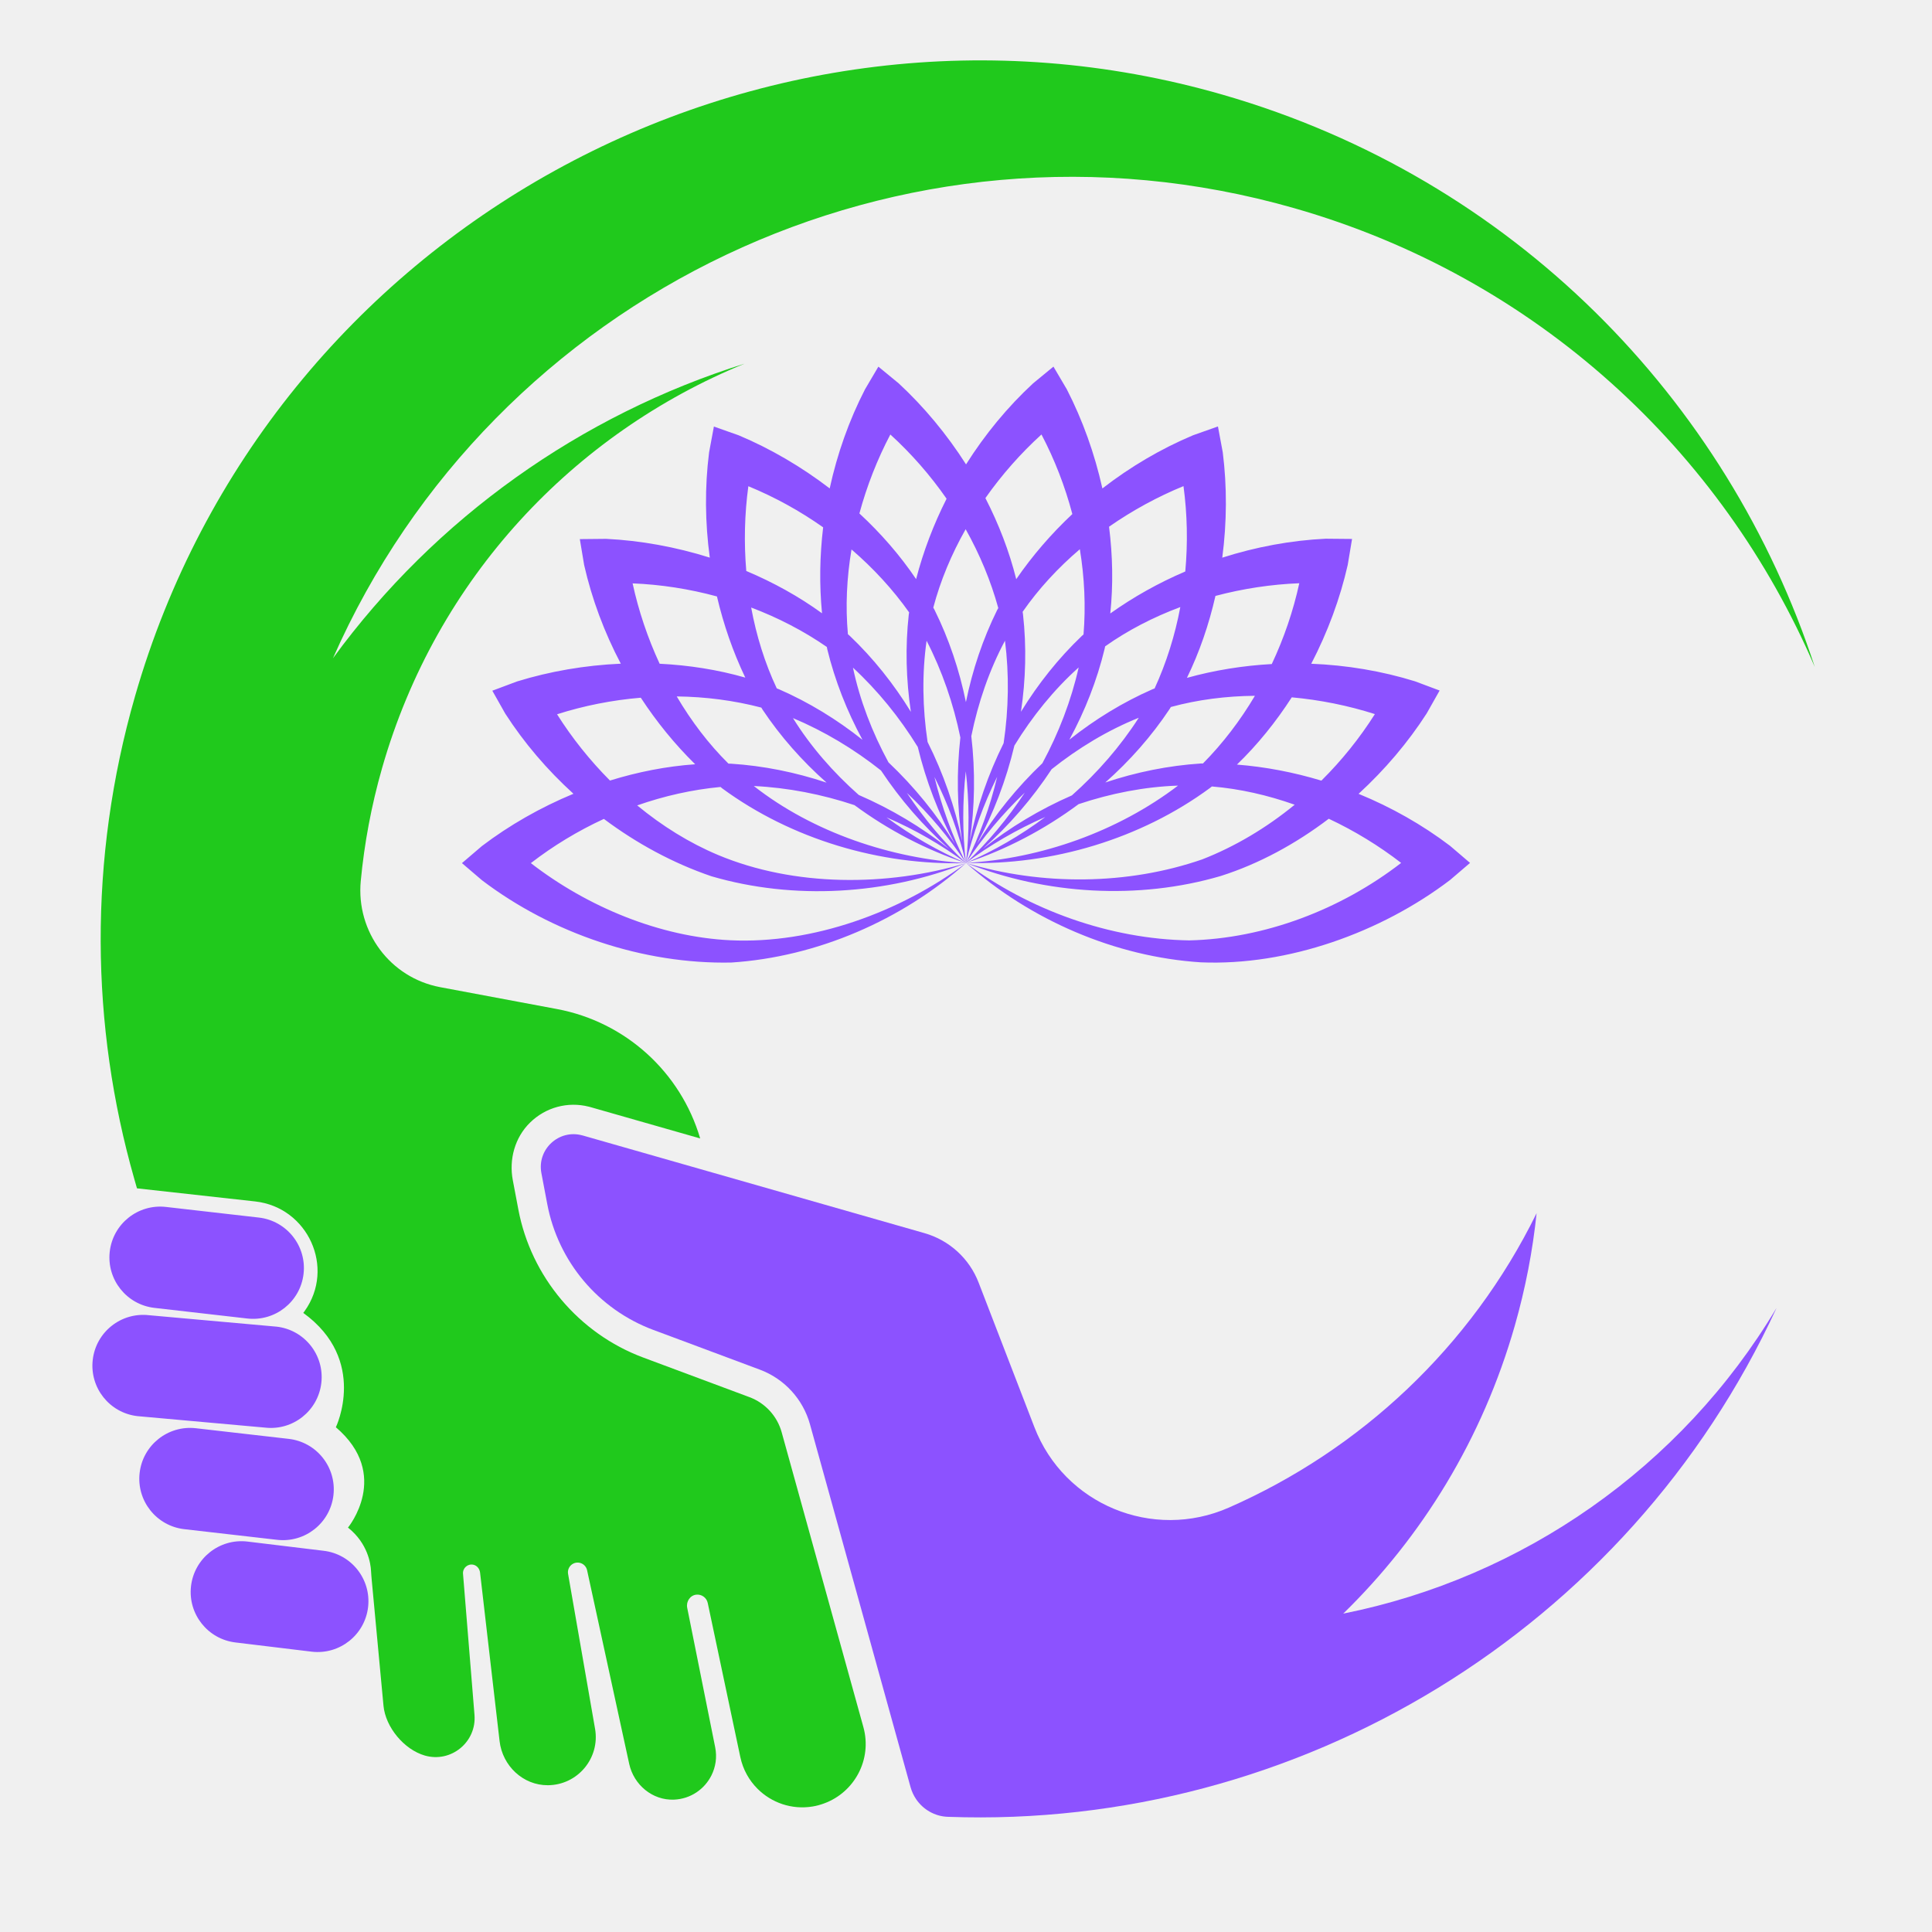
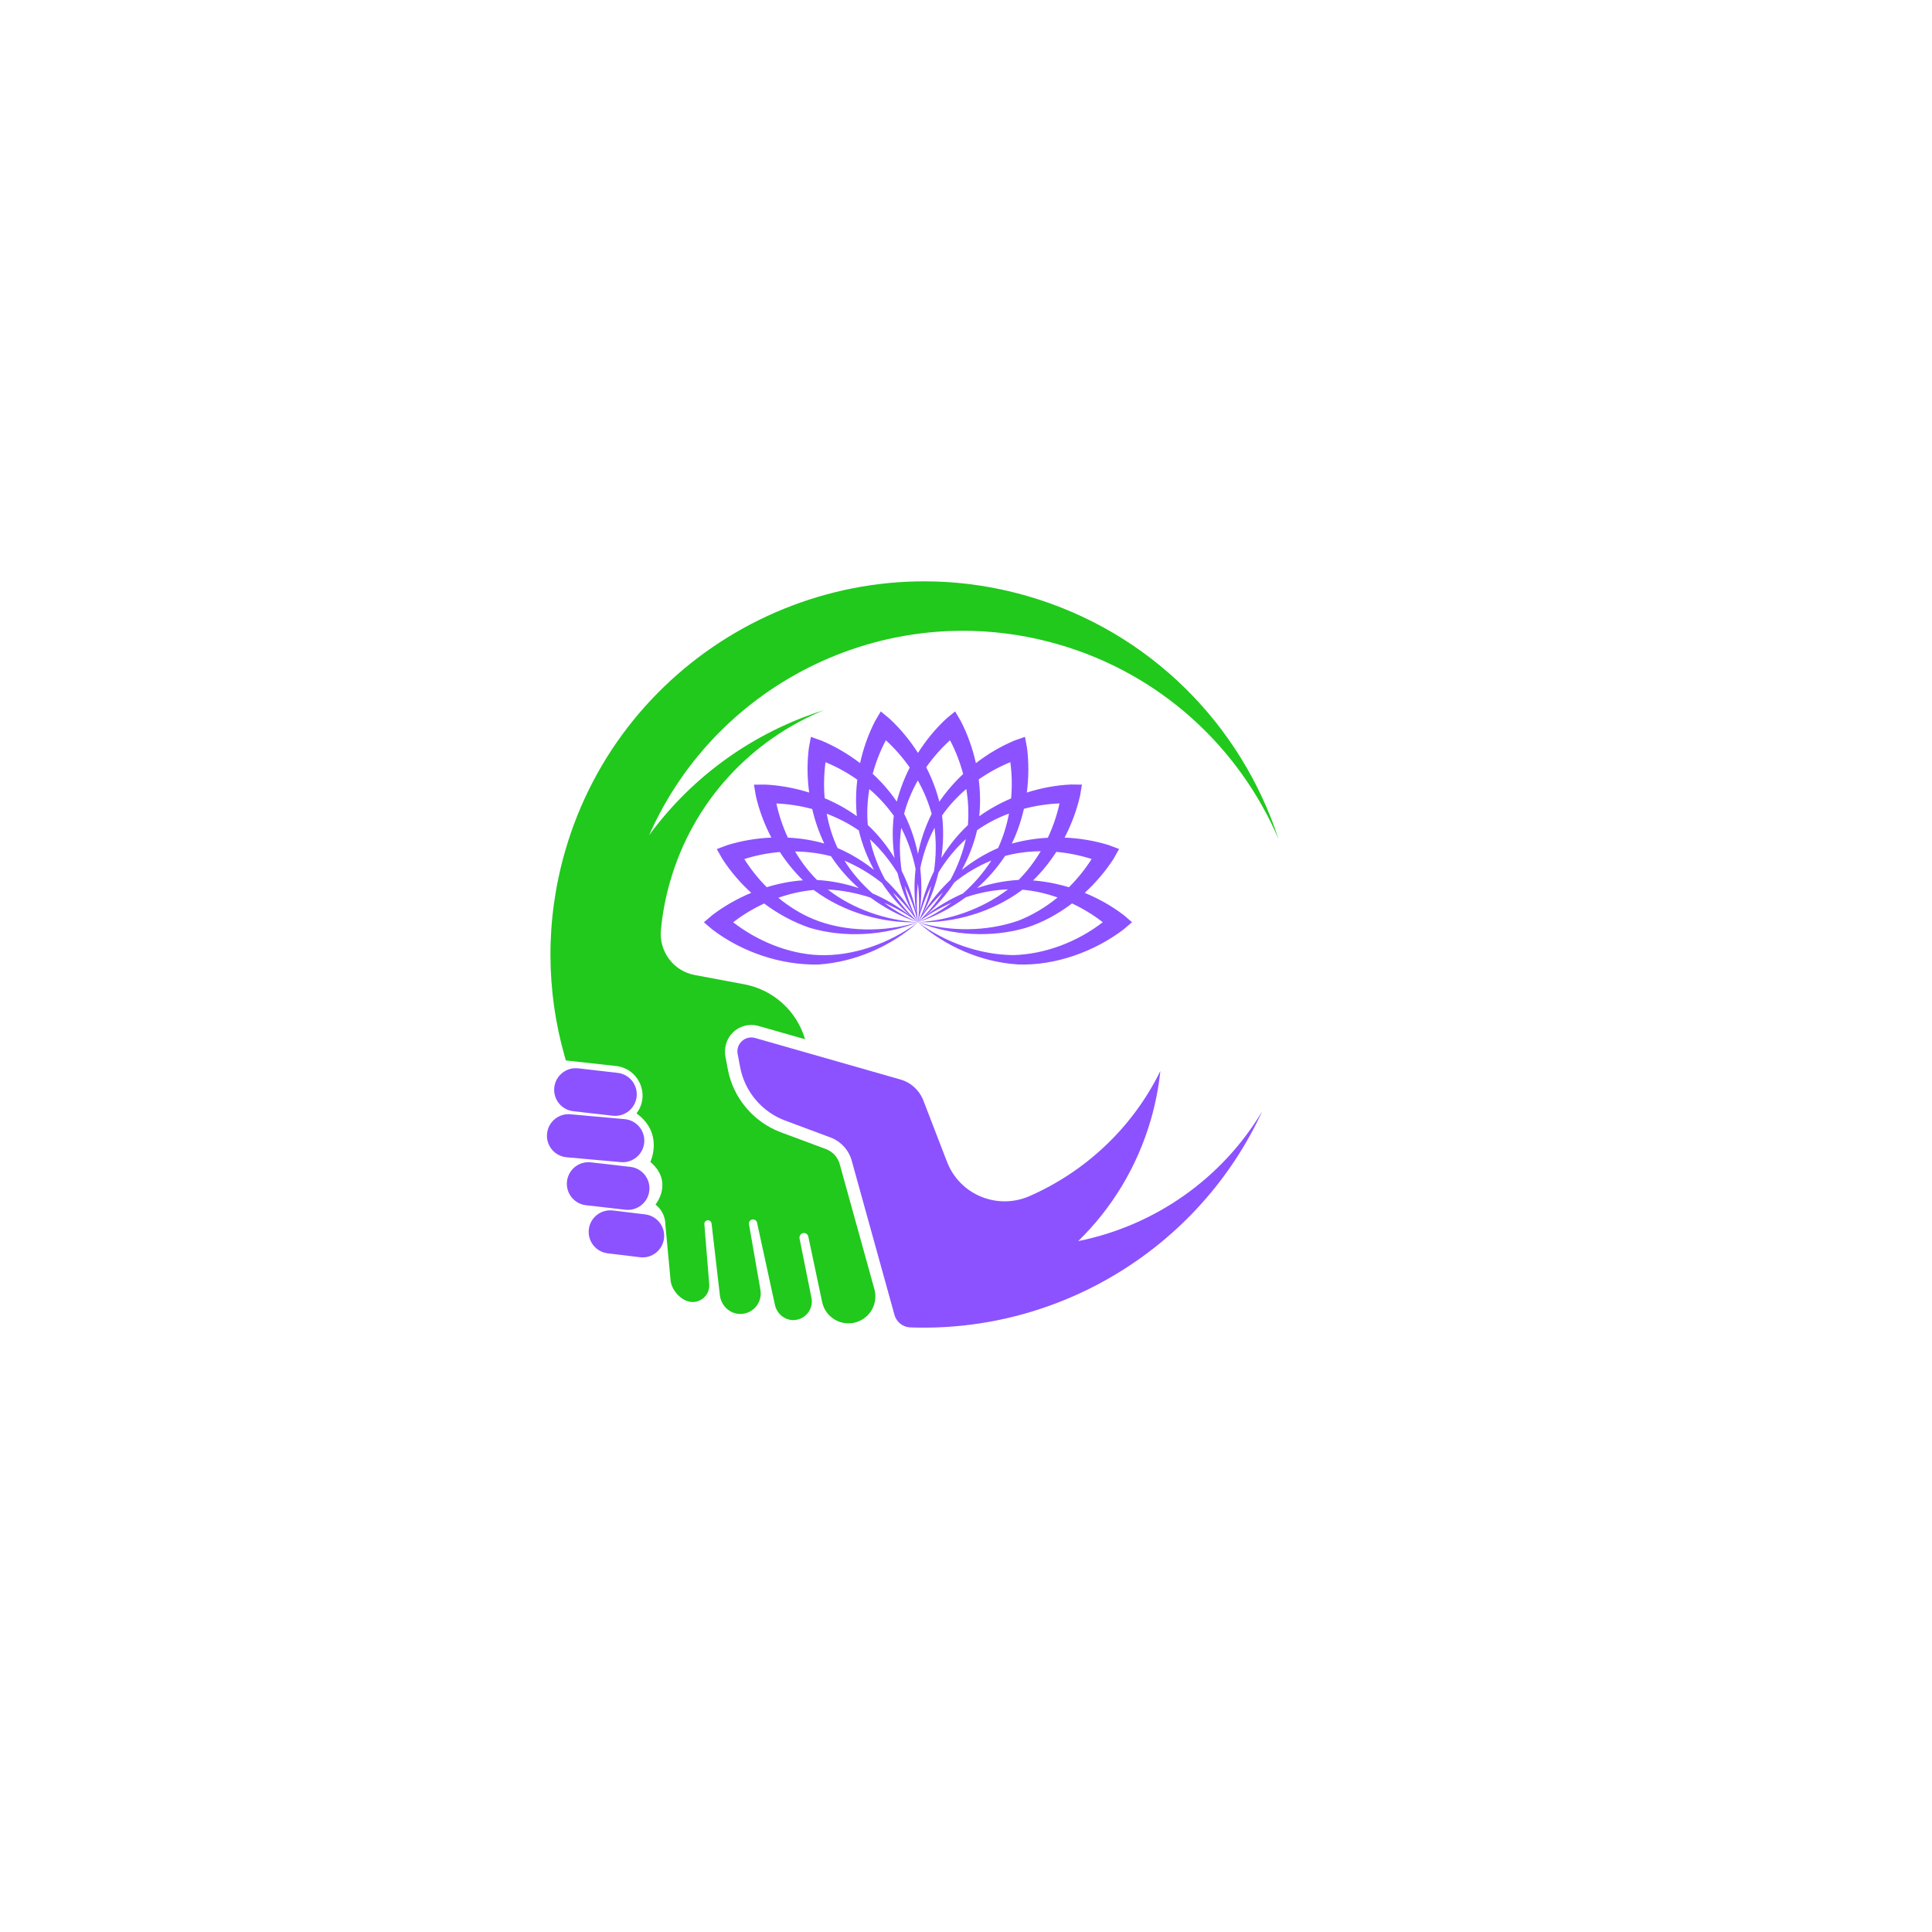
<svg xmlns="http://www.w3.org/2000/svg" width="500" zoomAndPan="magnify" viewBox="0 0 375 375" height="500" preserveAspectRatio="xMidYMid meet" version="1.0">
  <defs>
-     <clipPath id="28bd71f350">
-       <path d="M 104 220 L 345 220 L 345 353 L 104 353 Z M 104 220 " clip-rule="nonzero" />
+     <clipPath id="1e760de87c">
+       <path d="M 143 201 L 246 201 L 246 258 L 143 258 Z M 143 201 " clip-rule="nonzero" />
    </clipPath>
-     <clipPath id="c0945abc9b">
-       <path d="M 73.027 -28.859 L 398.977 64.289 L 301.914 403.941 L -24.039 310.793 Z M 73.027 -28.859 " clip-rule="nonzero" />
+     <clipPath id="1618c458fc">
+       <path d="M 129.559 95.602 L 268.016 135.172 L 226.801 279.398 L 88.344 239.828 Z M 129.559 95.602 " clip-rule="nonzero" />
    </clipPath>
-     <clipPath id="599c98b310">
-       <path d="M 73.027 -28.859 L 398.977 64.289 L 301.914 403.941 L -24.039 310.793 Z M 73.027 -28.859 " clip-rule="nonzero" />
+     <clipPath id="b237bbb910">
+       <path d="M 129.559 95.602 L 268.016 135.172 L 226.801 279.398 L 88.344 239.828 Z M 129.559 95.602 " clip-rule="nonzero" />
    </clipPath>
-     <clipPath id="dabbfdc7cd">
-       <path d="M 19 11 L 353 11 L 353 351 L 19 351 Z M 19 11 " clip-rule="nonzero" />
+     <clipPath id="c2c96e6422">
+       <path d="M 106 112 L 249 112 L 249 257 L 106 257 Z M 106 112 " clip-rule="nonzero" />
    </clipPath>
-     <clipPath id="8158c8d76b">
-       <path d="M 73.027 -28.859 L 398.977 64.289 L 301.914 403.941 L -24.039 310.793 Z M 73.027 -28.859 " clip-rule="nonzero" />
+     <clipPath id="3e894bd269">
+       <path d="M 129.559 95.602 L 268.016 135.172 L 226.801 279.398 L 88.344 239.828 Z M 129.559 95.602 " clip-rule="nonzero" />
    </clipPath>
-     <clipPath id="0b2d17cf49">
-       <path d="M 73.027 -28.859 L 398.977 64.289 L 301.914 403.941 L -24.039 310.793 Z M 73.027 -28.859 " clip-rule="nonzero" />
+     <clipPath id="4534cda261">
+       <path d="M 129.559 95.602 L 268.016 135.172 L 226.801 279.398 L 88.344 239.828 Z M 129.559 95.602 " clip-rule="nonzero" />
    </clipPath>
-     <clipPath id="ff4a6d8909">
-       <path d="M 21 234 L 59 234 L 59 256 L 21 256 Z M 21 234 " clip-rule="nonzero" />
+     <clipPath id="9c4d0c53c1">
+       <path d="M 107 207 L 124 207 L 124 217 L 107 217 Z M 107 207 " clip-rule="nonzero" />
    </clipPath>
-     <clipPath id="eea479bd56">
-       <path d="M 73.027 -28.859 L 398.977 64.289 L 301.914 403.941 L -24.039 310.793 Z M 73.027 -28.859 " clip-rule="nonzero" />
+     <clipPath id="b62a4ef097">
+       <path d="M 129.559 95.602 L 268.016 135.172 L 226.801 279.398 L 88.344 239.828 Z M 129.559 95.602 " clip-rule="nonzero" />
    </clipPath>
-     <clipPath id="58ce6cefd0">
-       <path d="M 73.027 -28.859 L 398.977 64.289 L 301.914 403.941 L -24.039 310.793 Z M 73.027 -28.859 " clip-rule="nonzero" />
+     <clipPath id="d8314cbc69">
+       <path d="M 129.559 95.602 L 268.016 135.172 L 226.801 279.398 L 88.344 239.828 Z M 129.559 95.602 " clip-rule="nonzero" />
    </clipPath>
-     <clipPath id="1db3e74993">
-       <path d="M 17 255 L 63 255 L 63 278 L 17 278 Z M 17 255 " clip-rule="nonzero" />
+     <clipPath id="9ad1a830a2">
+       <path d="M 106 216 L 126 216 L 126 226 L 106 226 Z M 106 216 " clip-rule="nonzero" />
    </clipPath>
-     <clipPath id="0d306d83bd">
-       <path d="M 73.027 -28.859 L 398.977 64.289 L 301.914 403.941 L -24.039 310.793 Z M 73.027 -28.859 " clip-rule="nonzero" />
+     <clipPath id="8f5ed75578">
+       <path d="M 129.559 95.602 L 268.016 135.172 L 226.801 279.398 L 88.344 239.828 Z M 129.559 95.602 " clip-rule="nonzero" />
    </clipPath>
-     <clipPath id="8005721767">
-       <path d="M 73.027 -28.859 L 398.977 64.289 L 301.914 403.941 L -24.039 310.793 Z M 73.027 -28.859 " clip-rule="nonzero" />
+     <clipPath id="1a7d893223">
+       <path d="M 129.559 95.602 L 268.016 135.172 L 226.801 279.398 L 88.344 239.828 Z M 129.559 95.602 " clip-rule="nonzero" />
    </clipPath>
-     <clipPath id="2e986525fa">
-       <path d="M 27 277 L 65 277 L 65 299 L 27 299 Z M 27 277 " clip-rule="nonzero" />
+     <clipPath id="aa45abf6f1">
+       <path d="M 110 225 L 127 225 L 127 235 L 110 235 Z M 110 225 " clip-rule="nonzero" />
    </clipPath>
-     <clipPath id="6895488c78">
-       <path d="M 73.027 -28.859 L 398.977 64.289 L 301.914 403.941 L -24.039 310.793 Z M 73.027 -28.859 " clip-rule="nonzero" />
+     <clipPath id="a3753c40c6">
+       <path d="M 129.559 95.602 L 268.016 135.172 L 226.801 279.398 L 88.344 239.828 Z M 129.559 95.602 " clip-rule="nonzero" />
    </clipPath>
-     <clipPath id="0f0d7b2ee7">
-       <path d="M 73.027 -28.859 L 398.977 64.289 L 301.914 403.941 L -24.039 310.793 Z M 73.027 -28.859 " clip-rule="nonzero" />
+     <clipPath id="d76bc4cbc6">
+       <path d="M 129.559 95.602 L 268.016 135.172 L 226.801 279.398 L 88.344 239.828 Z M 129.559 95.602 " clip-rule="nonzero" />
    </clipPath>
-     <clipPath id="588d24f885">
-       <path d="M 37 299 L 72 299 L 72 321 L 37 321 Z M 37 299 " clip-rule="nonzero" />
+     <clipPath id="f5736ca235">
+       <path d="M 114 234 L 129 234 L 129 245 L 114 245 Z M 114 234 " clip-rule="nonzero" />
    </clipPath>
-     <clipPath id="23b66e6d2c">
-       <path d="M 73.027 -28.859 L 398.977 64.289 L 301.914 403.941 L -24.039 310.793 Z M 73.027 -28.859 " clip-rule="nonzero" />
+     <clipPath id="7a7e3abb5b">
+       <path d="M 129.559 95.602 L 268.016 135.172 L 226.801 279.398 L 88.344 239.828 Z M 129.559 95.602 " clip-rule="nonzero" />
    </clipPath>
-     <clipPath id="e1f94160e4">
-       <path d="M 73.027 -28.859 L 398.977 64.289 L 301.914 403.941 L -24.039 310.793 Z M 73.027 -28.859 " clip-rule="nonzero" />
+     <clipPath id="3bf7d6b3e9">
+       <path d="M 129.559 95.602 L 268.016 135.172 L 226.801 279.398 L 88.344 239.828 Z M 129.559 95.602 " clip-rule="nonzero" />
    </clipPath>
-     <clipPath id="9799f5ad40">
-       <path d="M 89.66 71.16 L 285.41 71.16 L 285.41 187 L 89.66 187 Z M 89.66 71.16 " clip-rule="nonzero" />
+     <clipPath id="d60256f928">
+       <path d="M 136.621 138.086 L 219.871 138.086 L 219.871 187.586 L 136.621 187.586 Z M 136.621 138.086 " clip-rule="nonzero" />
    </clipPath>
  </defs>
-   <g clip-path="url(#28bd71f350)">
-     <g clip-path="url(#c0945abc9b)">
-       <g clip-path="url(#599c98b310)">
-         <path fill="#8c52ff" d="M 260.719 313.203 C 276.008 298.293 287.734 279.32 294.02 257.32 C 296.098 250.047 297.496 242.742 298.254 235.477 C 285.473 261.508 263.996 281.438 238.5 292.633 C 223.75 299.117 206.57 292.039 200.773 277.004 L 189.949 248.949 C 188.152 244.281 184.262 240.73 179.453 239.355 L 113.09 220.391 C 113.074 220.387 113.059 220.387 113.043 220.383 C 108.508 219.117 104.207 223.055 105.082 227.695 L 106.223 233.707 C 108.336 244.895 116.148 254.156 126.812 258.137 L 130.656 259.566 L 147.477 265.844 C 152.238 267.617 155.863 271.57 157.219 276.465 L 161.379 291.461 L 163.707 299.859 L 176.742 346.898 C 176.977 347.738 177.344 348.52 177.816 349.219 C 179.18 351.23 181.434 352.551 183.957 352.645 C 183.977 352.645 183.992 352.645 184.012 352.645 C 251.996 355.121 315.973 316.426 344.844 253.832 C 326.324 284.883 295.457 306.25 260.719 313.203 " fill-opacity="1" fill-rule="nonzero" />
+   <rect x="-37.5" width="450" fill="#ffffff" y="-37.5" height="450" fill-opacity="1" />
+   <rect x="-37.5" width="450" fill="#ffffff" y="-37.5" height="450" fill-opacity="1" />
+   <g clip-path="url(#1e760de87c)">
+     <g clip-path="url(#1618c458fc)">
+       <g clip-path="url(#b237bbb910)">
+         <path fill="#8c52ff" d="M 209.281 240.895 C 215.777 234.562 220.754 226.5 223.426 217.156 C 224.309 214.066 224.902 210.965 225.223 207.879 C 219.797 218.938 210.672 227.398 199.844 232.156 C 193.578 234.91 186.281 231.902 183.82 225.52 L 179.223 213.602 C 178.457 211.617 176.805 210.109 174.762 209.527 L 146.574 201.473 C 146.57 201.469 146.562 201.469 146.559 201.469 C 144.629 200.93 142.805 202.602 143.176 204.574 L 143.66 207.129 C 144.559 211.879 147.875 215.812 152.406 217.504 L 154.039 218.113 L 161.184 220.777 C 163.203 221.531 164.742 223.211 165.32 225.289 L 167.086 231.66 L 168.074 235.227 L 173.613 255.207 C 173.711 255.562 173.867 255.895 174.07 256.191 C 174.648 257.047 175.605 257.605 176.676 257.645 C 176.684 257.645 176.691 257.645 176.699 257.648 C 205.574 258.699 232.75 242.262 245.012 215.676 C 237.148 228.863 224.035 237.941 209.281 240.895 " fill-opacity="1" fill-rule="nonzero" />
      </g>
    </g>
  </g>
-   <g clip-path="url(#dabbfdc7cd)">
-     <g clip-path="url(#8158c8d76b)">
-       <g clip-path="url(#0b2d17cf49)">
-         <path fill="#20c91c" d="M 151.719 277.992 C 150.852 274.867 148.523 272.324 145.484 271.191 L 124.816 263.484 C 112.359 258.836 103.082 247.836 100.613 234.77 L 99.535 229.074 C 98.766 225.023 99.938 220.773 102.887 217.891 C 105.926 214.914 110.203 213.773 114.293 214.805 L 114.656 214.902 L 135.906 220.973 C 132.102 208.059 121.379 198.34 108.109 195.855 L 85.441 191.609 C 75.734 189.789 69.098 180.84 70.023 171.008 C 70.711 163.719 72.078 156.387 74.16 149.09 C 84.734 112.098 111.473 84.105 144.516 70.59 C 112.758 80.551 84.566 100.469 64.629 127.762 C 95.734 57.184 174.926 18.605 251.172 40.395 C 298.367 53.879 334.297 87.605 352.246 129.453 C 335.297 77.535 293.762 34.672 237.375 18.398 C 147.113 -7.648 52.16 44.828 26.215 135.121 C 17.078 166.902 17.613 199.164 26.051 228.781 C 26.23 229.406 26.402 230.031 26.586 230.656 L 49.531 233.199 C 59.777 234.34 65.125 246.086 59.129 254.48 C 58.965 254.711 58.867 254.836 58.867 254.836 C 71.492 263.984 65.191 277.027 65.191 277.027 C 76.012 286.258 67.543 296.504 67.543 296.504 C 71.422 299.582 71.945 303.578 72.012 304.855 C 72.047 305.504 72.105 306.156 72.164 306.809 L 74.434 331.074 C 74.824 335.246 78.441 339.602 82.469 340.754 C 87.555 342.207 92.527 338.133 92.098 332.859 L 91.145 321.121 L 89.871 305.465 C 89.785 304.371 90.77 303.48 91.867 303.711 C 92.582 303.859 93.094 304.504 93.18 305.23 L 95.355 324.031 L 96.969 337.949 C 97.523 342.738 101.52 346.539 106.34 346.512 C 112.121 346.477 116.484 341.262 115.504 335.57 C 115.5 335.566 115.5 335.562 115.5 335.555 L 110.266 305.5 C 110.039 304.211 111.168 303.09 112.457 303.328 C 113.203 303.465 113.793 304.039 113.953 304.777 L 121.223 338.211 L 122.125 342.355 C 123.012 346.441 126.652 349.48 130.828 349.309 C 134.082 349.172 136.766 347.254 138.094 344.598 C 138.902 342.977 139.207 341.082 138.816 339.145 L 133.387 312.074 C 133.148 310.883 133.922 309.668 135.129 309.527 C 136.199 309.402 137.152 310.117 137.371 311.137 L 143.699 341.055 C 144.211 343.469 145.402 345.57 147.035 347.199 C 149.746 349.91 153.672 351.305 157.723 350.641 C 158.5 350.516 159.242 350.305 159.957 350.043 C 165.848 347.895 169.324 341.516 167.582 335.227 L 151.719 277.992 " fill-opacity="1" fill-rule="nonzero" />
+   <g clip-path="url(#c2c96e6422)">
+     <g clip-path="url(#3e894bd269)">
+       <g clip-path="url(#4534cda261)">
+         <path fill="#20c91c" d="M 162.984 225.938 C 162.617 224.609 161.625 223.531 160.336 223.047 L 151.559 219.773 C 146.266 217.801 142.324 213.129 141.277 207.578 L 140.816 205.16 C 140.492 203.438 140.988 201.633 142.242 200.41 C 143.535 199.145 145.352 198.66 147.086 199.098 L 147.242 199.141 L 156.266 201.719 C 154.652 196.234 150.098 192.105 144.461 191.051 L 134.832 189.246 C 130.707 188.473 127.891 184.672 128.285 180.496 C 128.574 177.398 129.156 174.285 130.043 171.188 C 134.531 155.473 145.887 143.586 159.922 137.844 C 146.438 142.074 134.461 150.535 125.992 162.125 C 139.203 132.148 172.84 115.762 205.227 125.016 C 225.273 130.746 240.531 145.07 248.156 162.848 C 240.957 140.793 223.316 122.586 199.363 115.676 C 161.027 104.613 120.695 126.902 109.676 165.254 C 105.797 178.754 106.023 192.457 109.605 205.035 C 109.684 205.301 109.754 205.566 109.832 205.832 L 119.578 206.91 C 123.934 207.395 126.203 212.387 123.656 215.953 C 123.586 216.051 123.543 216.102 123.543 216.102 C 128.906 219.988 126.23 225.527 126.23 225.527 C 130.828 229.449 127.23 233.801 127.23 233.801 C 128.879 235.105 129.102 236.805 129.129 237.348 C 129.145 237.625 129.168 237.898 129.191 238.176 L 130.156 248.484 C 130.324 250.258 131.859 252.105 133.57 252.594 C 135.73 253.215 137.84 251.48 137.66 249.242 L 137.254 244.258 L 136.715 237.605 C 136.676 237.141 137.094 236.766 137.562 236.859 C 137.867 236.926 138.082 237.199 138.117 237.508 L 139.043 245.492 L 139.727 251.402 C 139.965 253.438 141.66 255.051 143.711 255.039 C 146.164 255.027 148.016 252.812 147.602 250.395 C 147.602 250.391 147.602 250.391 147.602 250.387 L 145.375 237.621 C 145.281 237.074 145.762 236.598 146.309 236.699 C 146.625 236.758 146.875 237 146.941 237.312 L 150.031 251.516 L 150.414 253.277 C 150.789 255.012 152.336 256.301 154.109 256.227 C 155.492 256.172 156.633 255.355 157.195 254.227 C 157.539 253.539 157.668 252.734 157.504 251.914 L 155.195 240.414 C 155.098 239.91 155.426 239.391 155.938 239.332 C 156.391 239.281 156.797 239.582 156.891 240.016 L 159.578 252.723 C 159.793 253.75 160.301 254.641 160.992 255.332 C 162.145 256.484 163.812 257.078 165.531 256.797 C 165.863 256.742 166.18 256.652 166.48 256.543 C 168.984 255.629 170.461 252.918 169.723 250.246 L 162.984 225.938 " fill-opacity="1" fill-rule="nonzero" />
      </g>
    </g>
  </g>
-   <g clip-path="url(#ff4a6d8909)">
-     <g clip-path="url(#eea479bd56)">
-       <g clip-path="url(#58ce6cefd0)">
-         <path fill="#8c52ff" d="M 29.977 253.859 L 48.004 255.922 C 53.414 256.539 58.301 252.66 58.922 247.246 C 59.543 241.836 55.656 236.949 50.246 236.328 L 32.219 234.266 C 26.805 233.645 21.918 237.531 21.301 242.941 C 20.68 248.352 24.566 253.238 29.977 253.859 " fill-opacity="1" fill-rule="nonzero" />
+   <g clip-path="url(#9c4d0c53c1)">
+     <g clip-path="url(#b62a4ef097)">
+       <g clip-path="url(#d8314cbc69)">
+         <path fill="#8c52ff" d="M 111.273 215.688 L 118.93 216.562 C 121.23 216.824 123.305 215.176 123.566 212.879 C 123.832 210.582 122.18 208.504 119.883 208.242 L 112.227 207.363 C 109.926 207.102 107.852 208.75 107.59 211.051 C 107.324 213.348 108.977 215.422 111.273 215.688 " fill-opacity="1" fill-rule="nonzero" />
      </g>
    </g>
  </g>
-   <g clip-path="url(#1db3e74993)">
-     <g clip-path="url(#0d306d83bd)">
-       <g clip-path="url(#8005721767)">
-         <path fill="#8c52ff" d="M 62.371 268.418 C 62.992 263.008 59.105 258.121 53.695 257.504 L 28.918 255.281 C 23.504 254.66 18.617 258.543 18 263.953 C 17.379 269.363 21.262 274.254 26.676 274.871 L 51.453 277.098 C 56.863 277.715 61.754 273.828 62.371 268.418 " fill-opacity="1" fill-rule="nonzero" />
+   <g clip-path="url(#9ad1a830a2)">
+     <g clip-path="url(#8f5ed75578)">
+       <g clip-path="url(#1a7d893223)">
+         <path fill="#8c52ff" d="M 125.035 221.871 C 125.297 219.574 123.645 217.496 121.348 217.234 L 110.824 216.289 C 108.523 216.027 106.449 217.676 106.188 219.977 C 105.922 222.273 107.574 224.348 109.871 224.613 L 120.395 225.559 C 122.695 225.82 124.77 224.168 125.035 221.871 " fill-opacity="1" fill-rule="nonzero" />
      </g>
    </g>
  </g>
-   <g clip-path="url(#2e986525fa)">
-     <g clip-path="url(#6895488c78)">
-       <g clip-path="url(#0f0d7b2ee7)">
-         <path fill="#8c52ff" d="M 64.723 290.203 C 65.34 284.793 61.457 279.906 56.047 279.285 L 38.02 277.219 C 32.605 276.602 27.719 280.488 27.102 285.898 C 26.48 291.309 30.367 296.195 35.773 296.812 L 53.805 298.879 C 59.215 299.496 64.102 295.613 64.723 290.203 " fill-opacity="1" fill-rule="nonzero" />
+   <g clip-path="url(#aa45abf6f1)">
+     <g clip-path="url(#a3753c40c6)">
+       <g clip-path="url(#d76bc4cbc6)">
+         <path fill="#8c52ff" d="M 126.031 231.125 C 126.297 228.824 124.645 226.75 122.348 226.488 L 114.688 225.609 C 112.391 225.348 110.316 226.996 110.051 229.297 C 109.789 231.594 111.438 233.668 113.738 233.934 L 121.395 234.809 C 123.691 235.07 125.77 233.422 126.031 231.125 " fill-opacity="1" fill-rule="nonzero" />
      </g>
    </g>
  </g>
-   <g clip-path="url(#588d24f885)">
-     <g clip-path="url(#23b66e6d2c)">
-       <g clip-path="url(#e1f94160e4)">
-         <path fill="#8c52ff" d="M 62.773 301 L 47.992 299.211 C 42.582 298.59 37.695 302.477 37.074 307.887 C 36.457 313.297 40.34 318.184 45.75 318.805 L 60.531 320.594 C 65.941 321.211 70.828 317.328 71.449 311.918 C 72.066 306.508 68.184 301.617 62.773 301 " fill-opacity="1" fill-rule="nonzero" />
+   <g clip-path="url(#f5736ca235)">
+     <g clip-path="url(#7a7e3abb5b)">
+       <g clip-path="url(#3bf7d6b3e9)">
+         <path fill="#8c52ff" d="M 125.203 235.711 L 118.926 234.949 C 116.629 234.688 114.551 236.336 114.289 238.633 C 114.027 240.934 115.676 243.008 117.973 243.273 L 124.25 244.031 C 126.551 244.297 128.625 242.645 128.887 240.348 C 129.152 238.051 127.5 235.973 125.203 235.711 " fill-opacity="1" fill-rule="nonzero" />
      </g>
    </g>
  </g>
-   <g clip-path="url(#9799f5ad40)">
-     <path fill="#8c52ff" d="M 281.457 164.176 C 276.078 160.09 270.062 156.688 263.699 154.082 C 268.812 149.391 273.312 144.082 276.918 138.477 L 279.43 134.031 L 274.652 132.242 C 268.199 130.242 261.383 129.102 254.512 128.832 C 257.715 122.672 260.121 116.145 261.594 109.645 L 262.434 104.609 L 257.332 104.562 C 250.586 104.887 243.789 106.148 237.242 108.242 C 238.145 101.363 238.176 94.406 237.336 87.793 L 236.402 82.773 L 231.59 84.477 C 225.363 87.09 219.406 90.598 213.973 94.805 C 212.465 88.031 210.113 81.48 207.062 75.555 L 204.473 71.16 L 200.531 74.402 C 195.57 78.988 191.176 84.324 187.508 90.137 C 183.777 84.289 179.328 78.938 174.434 74.41 L 170.492 71.168 L 167.902 75.562 C 164.809 81.566 162.504 88.086 161.043 94.801 C 155.535 90.582 149.523 87.074 143.379 84.492 L 138.566 82.793 L 137.633 87.809 C 136.781 94.512 136.844 101.426 137.77 108.234 C 131.152 106.152 124.305 104.914 117.645 104.59 L 112.543 104.641 L 113.383 109.672 C 114.875 116.262 117.297 122.734 120.496 128.82 C 113.562 129.125 106.703 130.305 100.336 132.277 L 95.559 134.066 L 98.07 138.512 C 101.727 144.191 106.215 149.445 111.305 154.07 C 104.895 156.727 98.852 160.18 93.543 164.215 L 89.664 167.531 L 93.543 170.848 C 107.164 181.199 124.871 187.18 141.945 186.828 C 158.555 185.754 175.055 178.613 187.5 167.531 C 174.715 177.062 157.758 183.262 141.762 182.504 C 128.062 181.855 114.016 176.027 103.039 167.531 C 107.387 164.172 112.168 161.277 117.211 158.949 C 123.598 163.73 130.676 167.555 138.086 170.082 C 154.059 174.754 172.012 173.688 187.496 167.531 C 172.223 172.113 154.164 172.141 139.391 165.957 C 133.805 163.617 128.5 160.309 123.68 156.328 C 128.934 154.488 134.383 153.262 139.852 152.75 C 139.965 152.84 140.074 152.934 140.188 153.027 C 153.598 162.879 170.832 168.016 187.488 167.527 C 173.082 166.695 157.812 161.582 146.316 152.566 C 152.902 152.883 159.508 154.164 165.852 156.277 C 172.445 161.137 179.801 164.977 187.484 167.52 C 182.148 165.223 176.918 162.219 172.066 158.648 C 177.559 161.012 182.766 164.004 187.484 167.52 C 187.484 167.52 187.488 167.52 187.488 167.52 C 187.488 167.523 187.488 167.523 187.488 167.527 C 187.488 167.523 187.488 167.523 187.488 167.52 C 187.488 167.523 187.488 167.523 187.488 167.523 C 187.492 167.523 187.492 167.527 187.496 167.531 C 187.492 167.527 187.492 167.527 187.492 167.523 C 187.496 167.527 187.496 167.527 187.5 167.531 C 187.496 167.527 187.492 167.523 187.488 167.52 C 187.488 167.52 187.488 167.52 187.488 167.516 C 187.488 167.516 187.488 167.512 187.488 167.512 C 187.488 167.512 187.488 167.508 187.488 167.508 C 187.488 167.504 187.488 167.504 187.488 167.504 C 187.492 167.5 187.492 167.5 187.492 167.5 C 187.496 167.5 187.496 167.5 187.5 167.496 C 187.5 167.496 187.504 167.496 187.504 167.496 C 187.504 167.5 187.508 167.5 187.508 167.5 C 199.961 178.586 216.48 185.734 233.102 186.789 C 249.977 187.492 268.055 180.996 281.457 170.809 L 285.336 167.492 Z M 266.863 138.605 C 263.926 143.25 260.426 147.605 256.48 151.52 C 251.121 149.898 245.605 148.84 240.09 148.406 C 244.082 144.551 247.656 140.125 250.73 135.352 C 256.246 135.852 261.703 136.957 266.863 138.605 Z M 190.766 164.754 C 195.844 160.246 200.359 155.02 204.125 149.305 C 209.316 145.172 215.031 141.73 221.035 139.316 C 217.469 144.863 213.055 149.941 208.055 154.383 C 201.863 157.086 196.016 160.59 190.766 164.754 Z M 202.895 158.578 C 198.102 162.148 192.91 165.164 187.504 167.496 C 187.504 167.492 187.5 167.492 187.5 167.492 C 187.504 167.492 187.508 167.488 187.508 167.488 C 192.164 164.016 197.379 160.988 202.895 158.578 Z M 188.531 142.879 C 189.852 136.375 192.02 130.066 195.066 124.359 C 195.898 130.898 195.785 137.625 194.805 144.242 C 191.801 150.293 189.574 156.734 188.227 163.301 C 189.223 156.586 189.32 149.676 188.531 142.879 Z M 196.895 144.715 C 200.359 139.059 204.551 133.871 209.371 129.547 C 207.914 135.98 205.504 142.262 202.324 148.145 C 197.43 152.805 193.133 158.094 189.625 163.805 C 192.855 157.832 195.309 151.375 196.895 144.715 Z M 226.996 137.66 C 227.086 137.516 227.176 137.371 227.266 137.227 C 232.492 135.801 238.012 135.102 243.578 135.055 C 240.738 139.844 237.355 144.285 233.492 148.191 C 233.348 148.195 233.199 148.195 233.055 148.195 C 226.797 148.602 220.555 149.867 214.539 151.879 C 219.297 147.668 223.52 142.887 226.996 137.66 Z M 235.918 115.668 C 241.27 114.246 246.777 113.418 252.191 113.207 C 251.02 118.574 249.219 123.863 246.852 128.891 C 241.262 129.199 235.715 130.09 230.383 131.574 C 232.816 126.582 234.66 121.203 235.918 115.668 Z M 229.715 94.355 C 230.453 99.801 230.57 105.387 230.062 110.922 C 224.914 113.125 220.012 115.859 215.504 119.074 C 216.086 113.551 215.977 107.867 215.266 102.234 C 219.812 99.07 224.703 96.406 229.715 94.355 Z M 214.402 125.953 C 214.441 125.785 214.473 125.617 214.508 125.453 C 218.934 122.324 223.879 119.781 229.098 117.832 C 228.066 123.305 226.402 128.637 224.109 133.629 C 223.977 133.68 223.84 133.73 223.703 133.781 C 217.961 136.301 212.527 139.625 207.562 143.574 C 210.594 137.992 212.926 132.055 214.402 125.953 Z M 210.312 123.152 C 210.203 123.246 210.094 123.34 209.984 123.434 C 205.449 127.766 201.48 132.746 198.168 138.156 C 199.105 131.875 199.266 125.496 198.566 119.258 C 198.547 119.09 198.516 118.922 198.492 118.754 C 201.582 114.301 205.359 110.215 209.598 106.602 C 210.5 112.098 210.762 117.676 210.312 123.152 Z M 202.148 84.332 C 204.703 89.195 206.723 94.406 208.141 99.777 C 204.059 103.605 200.383 107.855 197.25 112.418 C 195.906 107.027 193.859 101.723 191.266 96.676 C 194.453 92.145 198.141 87.973 202.148 84.332 Z M 193.766 118.023 C 193.695 118.148 193.621 118.273 193.551 118.402 C 190.773 124.023 188.746 130.062 187.484 136.281 C 186.215 130.055 184.184 124.008 181.395 118.383 C 181.316 118.23 181.234 118.082 181.152 117.934 C 182.535 112.695 184.688 107.562 187.434 102.719 C 190.156 107.574 192.312 112.727 193.766 118.023 Z M 187.484 167.512 C 187.484 167.512 187.484 167.508 187.484 167.508 C 187.484 167.508 187.484 167.508 187.484 167.512 Z M 187.484 167.512 Z M 187.484 167.508 C 187.48 167.504 187.48 167.504 187.477 167.5 C 184.867 162.312 182.793 156.652 181.375 150.801 C 184.062 156.141 186.129 161.777 187.484 167.508 Z M 185.352 163.82 C 181.793 158.035 177.43 152.68 172.457 147.977 C 169.289 142.148 166.895 135.926 165.559 129.59 C 170.398 134.066 174.637 139.293 178.141 144.992 C 179.727 151.559 182.16 157.926 185.352 163.82 Z M 180.043 144.012 C 179.062 137.449 178.938 130.781 179.852 124.371 C 182.871 130.234 185.062 136.598 186.406 143.148 C 185.652 149.859 185.762 156.676 186.746 163.305 C 185.379 156.656 183.109 150.129 180.043 144.012 Z M 172.816 84.336 C 176.879 88.035 180.559 92.238 183.73 96.801 C 181.203 101.797 179.203 107.047 177.816 112.406 C 174.711 107.801 170.977 103.516 166.809 99.66 C 168.258 94.312 170.293 89.129 172.816 84.336 Z M 165.277 106.648 C 169.496 110.277 173.285 114.383 176.461 118.863 C 176.438 119.008 176.414 119.152 176.391 119.293 C 175.699 125.527 175.863 131.895 176.801 138.168 C 173.48 132.754 169.504 127.766 164.961 123.434 C 164.836 123.32 164.707 123.207 164.578 123.094 C 164.086 117.699 164.352 112.141 165.277 106.648 Z M 160.57 126.004 C 162.055 132.094 164.383 138.023 167.41 143.598 C 162.438 139.645 156.996 136.316 151.242 133.801 C 151.086 133.734 150.926 133.676 150.77 133.613 C 148.461 128.711 146.812 123.398 145.801 117.922 C 151.008 119.887 155.969 122.449 160.488 125.574 C 160.516 125.719 160.539 125.859 160.57 126.004 Z M 145.254 94.375 C 150.336 96.461 155.234 99.152 159.773 102.355 C 159.105 107.914 159.02 113.531 159.555 119.039 C 155.062 115.777 150.086 113.027 144.852 110.828 C 144.383 105.309 144.523 99.742 145.254 94.375 Z M 139.16 115.77 C 140.434 121.223 142.277 126.527 144.66 131.523 C 139.324 129.992 133.707 129.109 128.035 128.832 C 125.707 123.809 123.938 118.527 122.789 113.234 C 128.277 113.453 133.801 114.312 139.16 115.77 Z M 118.395 151.504 C 114.488 147.578 111.016 143.223 108.125 138.641 C 113.359 136.969 118.844 135.887 124.379 135.426 C 127.441 140.109 130.984 144.465 134.934 148.344 C 129.395 148.73 123.816 149.824 118.395 151.504 Z M 141.902 148.234 C 141.73 148.227 141.559 148.227 141.391 148.219 C 137.543 144.406 134.176 139.973 131.355 135.176 C 136.922 135.242 142.461 135.953 147.773 137.344 C 147.848 137.469 147.922 137.594 147.996 137.719 C 151.473 142.934 155.691 147.707 160.445 151.91 C 154.418 149.898 148.168 148.633 141.902 148.234 Z M 166.684 154.301 C 161.711 149.906 157.332 144.879 153.914 139.383 C 159.992 141.934 165.762 145.395 171 149.551 C 174.738 155.18 179.203 160.328 184.219 164.777 C 178.898 160.559 172.965 157.02 166.684 154.301 Z M 176.031 153.902 C 180.379 158.004 184.25 162.594 187.484 167.512 C 187.484 167.512 187.484 167.516 187.484 167.516 C 187.48 167.512 187.477 167.512 187.477 167.508 C 183.25 163.523 179.363 158.918 176.031 153.902 Z M 187.484 167.516 C 187.484 167.516 187.484 167.516 187.484 167.512 C 187.484 167.516 187.484 167.516 187.484 167.516 Z M 187.488 167.52 C 187.488 167.52 187.484 167.52 187.484 167.516 C 187.484 167.516 187.488 167.516 187.488 167.52 Z M 187.484 167.508 C 187.484 167.504 187.484 167.504 187.484 167.504 C 187.484 167.508 187.484 167.508 187.484 167.508 Z M 187.488 167.504 C 187.484 167.504 187.484 167.504 187.484 167.504 C 187.484 167.504 187.484 167.504 187.488 167.5 C 187.488 167.504 187.488 167.504 187.488 167.504 Z M 187.488 167.5 C 187.484 167.5 187.484 167.504 187.484 167.504 C 187.484 167.5 187.484 167.496 187.484 167.492 C 186.805 161.723 186.793 155.695 187.461 149.715 C 188.156 155.652 188.172 161.656 187.488 167.5 Z M 187.488 167.504 C 187.488 167.504 187.488 167.5 187.488 167.5 C 187.488 167.5 187.488 167.504 187.488 167.504 Z M 187.488 167.5 C 187.488 167.5 187.488 167.5 187.488 167.496 C 187.488 167.496 187.492 167.496 187.492 167.496 C 187.492 167.5 187.488 167.5 187.488 167.5 Z M 187.488 167.496 C 187.488 167.496 187.492 167.492 187.492 167.488 C 188.828 161.836 190.875 156.168 193.551 150.773 C 192.176 156.59 190.137 162.238 187.492 167.496 C 187.492 167.496 187.488 167.496 187.488 167.496 Z M 187.492 167.5 C 187.492 167.5 187.492 167.5 187.492 167.496 C 187.492 167.5 187.492 167.5 187.492 167.5 Z M 187.496 167.496 C 187.492 167.496 187.492 167.496 187.492 167.496 C 187.492 167.496 187.496 167.496 187.496 167.496 Z M 187.496 167.496 C 187.496 167.492 187.496 167.488 187.5 167.488 C 190.688 162.633 194.551 158.004 198.91 153.852 C 195.629 158.848 191.781 163.457 187.496 167.496 Z M 187.496 167.496 C 187.496 167.496 187.496 167.496 187.5 167.496 C 187.5 167.496 187.496 167.496 187.496 167.496 Z M 187.5 167.496 C 187.5 167.496 187.5 167.492 187.5 167.492 C 187.5 167.492 187.504 167.496 187.504 167.496 C 187.5 167.496 187.5 167.496 187.5 167.496 Z M 187.504 167.496 Z M 187.504 167.496 C 195.27 164.922 202.703 161.027 209.352 156.086 C 215.641 153.98 222.188 152.703 228.656 152.488 C 216.973 161.371 202.133 166.652 187.504 167.496 Z M 187.508 167.5 C 187.508 167.496 187.508 167.496 187.508 167.496 C 204.172 167.984 221.418 162.84 234.824 152.969 C 234.957 152.863 235.09 152.758 235.223 152.652 C 240.625 153.102 246.051 154.332 251.297 156.195 C 245.855 160.652 239.785 164.293 233.344 166.809 C 218.832 171.828 202.227 171.91 187.508 167.5 Z M 230.82 182.531 C 215.469 182.281 199.832 176.684 187.512 167.5 C 203.004 173.656 220.969 174.723 236.945 170.031 C 244.359 167.676 251.488 163.797 257.914 158.918 C 262.93 161.273 267.68 164.18 271.961 167.492 C 260.285 176.523 245.469 182.191 230.82 182.531 Z M 230.82 182.531 " fill-opacity="1" fill-rule="nonzero" />
+   <g clip-path="url(#d60256f928)">
+     <path fill="#8c52ff" d="M 218.082 177.59 C 215.797 175.855 213.242 174.41 210.539 173.305 C 212.711 171.312 214.621 169.055 216.156 166.676 L 217.219 164.789 L 215.191 164.027 C 212.449 163.18 209.555 162.695 206.637 162.578 C 207.996 159.965 209.02 157.191 209.645 154.43 L 210.004 152.293 L 207.836 152.273 C 204.969 152.41 202.082 152.945 199.305 153.836 C 199.688 150.914 199.699 147.957 199.344 145.148 L 198.945 143.02 L 196.902 143.742 C 194.258 144.852 191.73 146.34 189.422 148.129 C 188.781 145.25 187.781 142.469 186.488 139.953 L 185.387 138.086 L 183.711 139.465 C 181.605 141.41 179.738 143.676 178.18 146.145 C 176.598 143.66 174.707 141.391 172.629 139.465 L 170.957 138.09 L 169.855 139.957 C 168.543 142.508 167.562 145.273 166.941 148.125 C 164.602 146.336 162.051 144.844 159.438 143.75 L 157.395 143.027 L 157 145.156 C 156.637 148.004 156.664 150.938 157.059 153.832 C 154.246 152.949 151.34 152.422 148.512 152.285 L 146.344 152.305 L 146.699 154.441 C 147.332 157.242 148.363 159.988 149.723 162.574 C 146.777 162.703 143.863 163.203 141.16 164.043 L 139.129 164.805 L 140.195 166.691 C 141.75 169.102 143.656 171.336 145.816 173.297 C 143.094 174.426 140.527 175.895 138.273 177.605 L 136.629 179.016 L 138.273 180.422 C 144.059 184.82 151.578 187.359 158.832 187.211 C 165.883 186.754 172.895 183.723 178.18 179.016 C 172.75 183.062 165.547 185.695 158.754 185.375 C 152.934 185.098 146.969 182.625 142.309 179.016 C 144.152 177.586 146.184 176.359 148.324 175.371 C 151.039 177.402 154.043 179.027 157.191 180.098 C 163.977 182.082 171.598 181.629 178.176 179.016 C 171.688 180.961 164.02 180.973 157.746 178.348 C 155.375 177.355 153.121 175.945 151.074 174.258 C 153.305 173.477 155.617 172.953 157.941 172.738 C 157.988 172.777 158.035 172.816 158.086 172.855 C 163.781 177.039 171.098 179.223 178.172 179.012 C 172.055 178.66 165.57 176.488 160.688 172.66 C 163.484 172.793 166.289 173.34 168.984 174.234 C 171.785 176.301 174.906 177.93 178.172 179.012 C 175.906 178.035 173.684 176.758 171.625 175.242 C 173.957 176.246 176.168 177.516 178.172 179.012 C 178.176 179.012 178.176 179.012 178.176 179.016 C 178.176 179.012 178.176 179.012 178.176 179.012 C 178.176 179.012 178.176 179.016 178.18 179.016 C 178.176 179.012 178.176 179.012 178.172 179.012 C 178.172 179.012 178.172 179.008 178.172 179.008 C 178.172 179.008 178.172 179.004 178.172 179.004 C 178.176 179.004 178.176 179.004 178.176 179 C 178.18 179 178.18 179 178.18 179 C 183.469 183.711 190.484 186.746 197.543 187.195 C 204.711 187.492 212.391 184.734 218.082 180.406 L 219.73 179 Z M 211.883 166.73 C 210.637 168.703 209.148 170.555 207.473 172.215 C 205.199 171.527 202.855 171.078 200.512 170.895 C 202.207 169.254 203.727 167.375 205.031 165.348 C 207.375 165.559 209.691 166.031 211.883 166.73 Z M 179.566 177.836 C 181.723 175.922 183.641 173.699 185.238 171.273 C 187.441 169.52 189.871 168.059 192.422 167.031 C 190.906 169.387 189.031 171.547 186.906 173.43 C 184.277 174.578 181.793 176.066 179.566 177.836 Z M 184.715 175.211 C 182.68 176.73 180.477 178.012 178.18 179 C 178.18 179 178.18 178.996 178.18 178.996 C 180.16 177.523 182.375 176.238 184.715 175.211 Z M 178.617 168.543 C 179.176 165.785 180.098 163.105 181.391 160.68 C 181.746 163.457 181.695 166.316 181.281 169.125 C 180.004 171.695 179.059 174.43 178.488 177.219 C 178.91 174.367 178.949 171.434 178.617 168.543 Z M 182.168 169.324 C 183.641 166.922 185.422 164.719 187.465 162.883 C 186.848 165.613 185.824 168.285 184.473 170.781 C 182.395 172.762 180.57 175.008 179.082 177.434 C 180.453 174.895 181.496 172.152 182.168 169.324 Z M 194.953 166.328 C 194.992 166.27 195.027 166.207 195.066 166.145 C 197.285 165.539 199.629 165.242 201.996 165.223 C 200.789 167.258 199.352 169.141 197.711 170.801 C 197.648 170.805 197.586 170.801 197.527 170.805 C 194.867 170.977 192.215 171.512 189.66 172.367 C 191.684 170.578 193.477 168.551 194.953 166.328 Z M 198.742 156.988 C 201.016 156.387 203.352 156.035 205.652 155.941 C 205.156 158.223 204.391 160.469 203.383 162.605 C 201.012 162.734 198.656 163.113 196.391 163.742 C 197.426 161.625 198.207 159.34 198.742 156.988 Z M 196.105 147.938 C 196.418 150.25 196.469 152.621 196.254 154.973 C 194.066 155.906 191.984 157.07 190.07 158.434 C 190.316 156.09 190.273 153.676 189.969 151.285 C 191.898 149.938 193.977 148.809 196.105 147.938 Z M 189.605 161.355 C 189.621 161.285 189.633 161.215 189.648 161.145 C 191.527 159.816 193.629 158.734 195.844 157.91 C 195.406 160.23 194.699 162.496 193.727 164.617 C 193.668 164.637 193.609 164.66 193.555 164.68 C 191.113 165.75 188.809 167.164 186.699 168.84 C 187.984 166.469 188.977 163.949 189.605 161.355 Z M 187.867 160.168 C 187.82 160.207 187.773 160.246 187.727 160.285 C 185.801 162.125 184.117 164.242 182.707 166.539 C 183.105 163.871 183.176 161.164 182.879 158.512 C 182.867 158.441 182.855 158.371 182.848 158.297 C 184.16 156.406 185.762 154.672 187.562 153.137 C 187.945 155.473 188.055 157.84 187.867 160.168 Z M 184.398 143.68 C 185.484 145.746 186.344 147.957 186.945 150.238 C 185.211 151.867 183.648 153.672 182.32 155.609 C 181.746 153.32 180.879 151.066 179.777 148.922 C 181.133 147 182.695 145.227 184.398 143.68 Z M 180.84 157.988 C 180.809 158.043 180.777 158.098 180.746 158.148 C 179.566 160.539 178.707 163.102 178.172 165.742 C 177.633 163.098 176.77 160.531 175.586 158.141 C 175.551 158.078 175.516 158.016 175.484 157.949 C 176.07 155.727 176.984 153.547 178.148 151.488 C 179.309 153.551 180.223 155.738 180.84 157.988 Z M 178.172 179.008 C 178.172 179.008 178.172 179.004 178.172 179.004 C 178.172 179.004 178.172 179.004 178.172 179.008 Z M 178.172 179.008 Z M 178.172 179.004 C 178.172 179.004 178.168 179.004 178.168 179 C 177.059 176.797 176.18 174.395 175.578 171.91 C 176.719 174.18 177.594 176.57 178.172 179.004 Z M 177.266 177.438 C 175.754 174.98 173.902 172.707 171.789 170.711 C 170.445 168.234 169.426 165.59 168.859 162.902 C 170.914 164.801 172.715 167.023 174.203 169.441 C 174.879 172.23 175.91 174.934 177.266 177.438 Z M 175.012 169.027 C 174.594 166.238 174.543 163.406 174.93 160.688 C 176.211 163.176 177.145 165.879 177.715 168.66 C 177.395 171.512 177.441 174.406 177.855 177.219 C 177.277 174.395 176.312 171.625 175.012 169.027 Z M 171.941 143.684 C 173.668 145.254 175.23 147.039 176.578 148.977 C 175.504 151.098 174.652 153.328 174.066 155.602 C 172.746 153.648 171.16 151.828 169.391 150.191 C 170.004 147.918 170.871 145.719 171.941 143.684 Z M 168.738 153.16 C 170.531 154.699 172.141 156.441 173.488 158.348 C 173.48 158.406 173.469 158.469 173.461 158.527 C 173.168 161.176 173.234 163.879 173.633 166.547 C 172.223 164.246 170.535 162.125 168.605 160.285 C 168.551 160.238 168.496 160.191 168.445 160.145 C 168.234 157.852 168.348 155.492 168.738 153.16 Z M 166.738 161.379 C 167.371 163.965 168.359 166.484 169.645 168.852 C 167.535 167.172 165.223 165.758 162.781 164.691 C 162.715 164.664 162.645 164.637 162.578 164.609 C 161.598 162.527 160.898 160.27 160.469 157.945 C 162.68 158.781 164.785 159.867 166.707 161.195 C 166.719 161.258 166.727 161.316 166.738 161.379 Z M 160.234 147.945 C 162.395 148.832 164.473 149.977 166.402 151.336 C 166.117 153.695 166.082 156.082 166.309 158.422 C 164.402 157.035 162.289 155.867 160.066 154.934 C 159.867 152.59 159.926 150.227 160.234 147.945 Z M 157.648 157.031 C 158.191 159.348 158.973 161.602 159.984 163.723 C 157.719 163.07 155.332 162.699 152.922 162.582 C 151.934 160.445 151.184 158.203 150.695 155.957 C 153.027 156.051 155.371 156.414 157.648 157.031 Z M 148.828 172.207 C 147.168 170.539 145.695 168.691 144.469 166.746 C 146.691 166.035 149.02 165.574 151.371 165.379 C 152.672 167.371 154.176 169.219 155.855 170.867 C 153.5 171.031 151.133 171.496 148.828 172.207 Z M 158.812 170.82 C 158.738 170.816 158.668 170.816 158.594 170.812 C 156.961 169.191 155.531 167.312 154.332 165.273 C 156.695 165.301 159.051 165.602 161.305 166.195 C 161.34 166.246 161.367 166.301 161.402 166.352 C 162.879 168.57 164.668 170.598 166.688 172.383 C 164.129 171.527 161.473 170.988 158.812 170.82 Z M 169.336 173.398 C 167.227 171.531 165.367 169.395 163.914 167.059 C 166.496 168.145 168.945 169.613 171.172 171.379 C 172.758 173.77 174.656 175.957 176.785 177.844 C 174.523 176.055 172.004 174.551 169.336 173.398 Z M 173.305 173.227 C 175.152 174.969 176.797 176.918 178.172 179.008 C 178.168 179.008 178.168 179.008 178.168 179.004 C 176.371 177.312 174.723 175.355 173.305 173.227 Z M 178.172 179.008 Z M 178.172 179.008 Z M 178.172 179.004 Z M 178.172 179.004 Z M 178.172 179.004 C 178.172 179 178.172 179 178.172 179 C 177.883 176.547 177.879 173.988 178.16 171.449 C 178.457 173.969 178.465 176.52 178.172 179.004 Z M 178.172 179.004 Z M 178.172 179.004 C 178.172 179 178.172 179 178.172 179 C 178.172 179 178.176 179 178.176 179 C 178.176 179 178.172 179 178.172 179.004 Z M 178.172 179 C 178.172 179 178.176 179 178.176 178.996 C 178.742 176.598 179.613 174.188 180.746 171.898 C 180.164 174.367 179.297 176.766 178.176 179 C 178.176 179 178.172 179 178.172 179 Z M 178.176 179 Z M 178.176 179 Z M 178.176 179 C 178.176 179 178.176 178.996 178.176 178.996 C 179.531 176.934 181.172 174.969 183.023 173.207 C 181.629 175.328 179.996 177.285 178.176 179 Z M 178.176 179 Z M 178.176 179 C 178.176 179 178.18 179 178.18 179 C 178.176 179 178.176 179 178.176 179 Z M 178.18 179 Z M 178.18 179 C 181.477 177.906 184.633 176.254 187.457 174.156 C 190.129 173.262 192.91 172.719 195.656 172.625 C 190.695 176.398 184.395 178.641 178.18 179 Z M 178.18 179 C 185.258 179.207 192.582 177.023 198.277 172.832 C 198.332 172.785 198.391 172.742 198.445 172.695 C 200.738 172.887 203.043 173.41 205.273 174.199 C 202.961 176.094 200.383 177.641 197.648 178.707 C 191.484 180.84 184.434 180.875 178.18 179 Z M 196.578 185.387 C 190.055 185.281 183.414 182.902 178.184 179.004 C 184.762 181.617 192.391 182.07 199.176 180.078 C 202.324 179.078 205.355 177.43 208.082 175.355 C 210.211 176.355 212.23 177.59 214.051 179 C 209.09 182.836 202.797 185.242 196.578 185.387 Z M 196.578 185.387 " fill-opacity="1" fill-rule="nonzero" />
  </g>
</svg>
